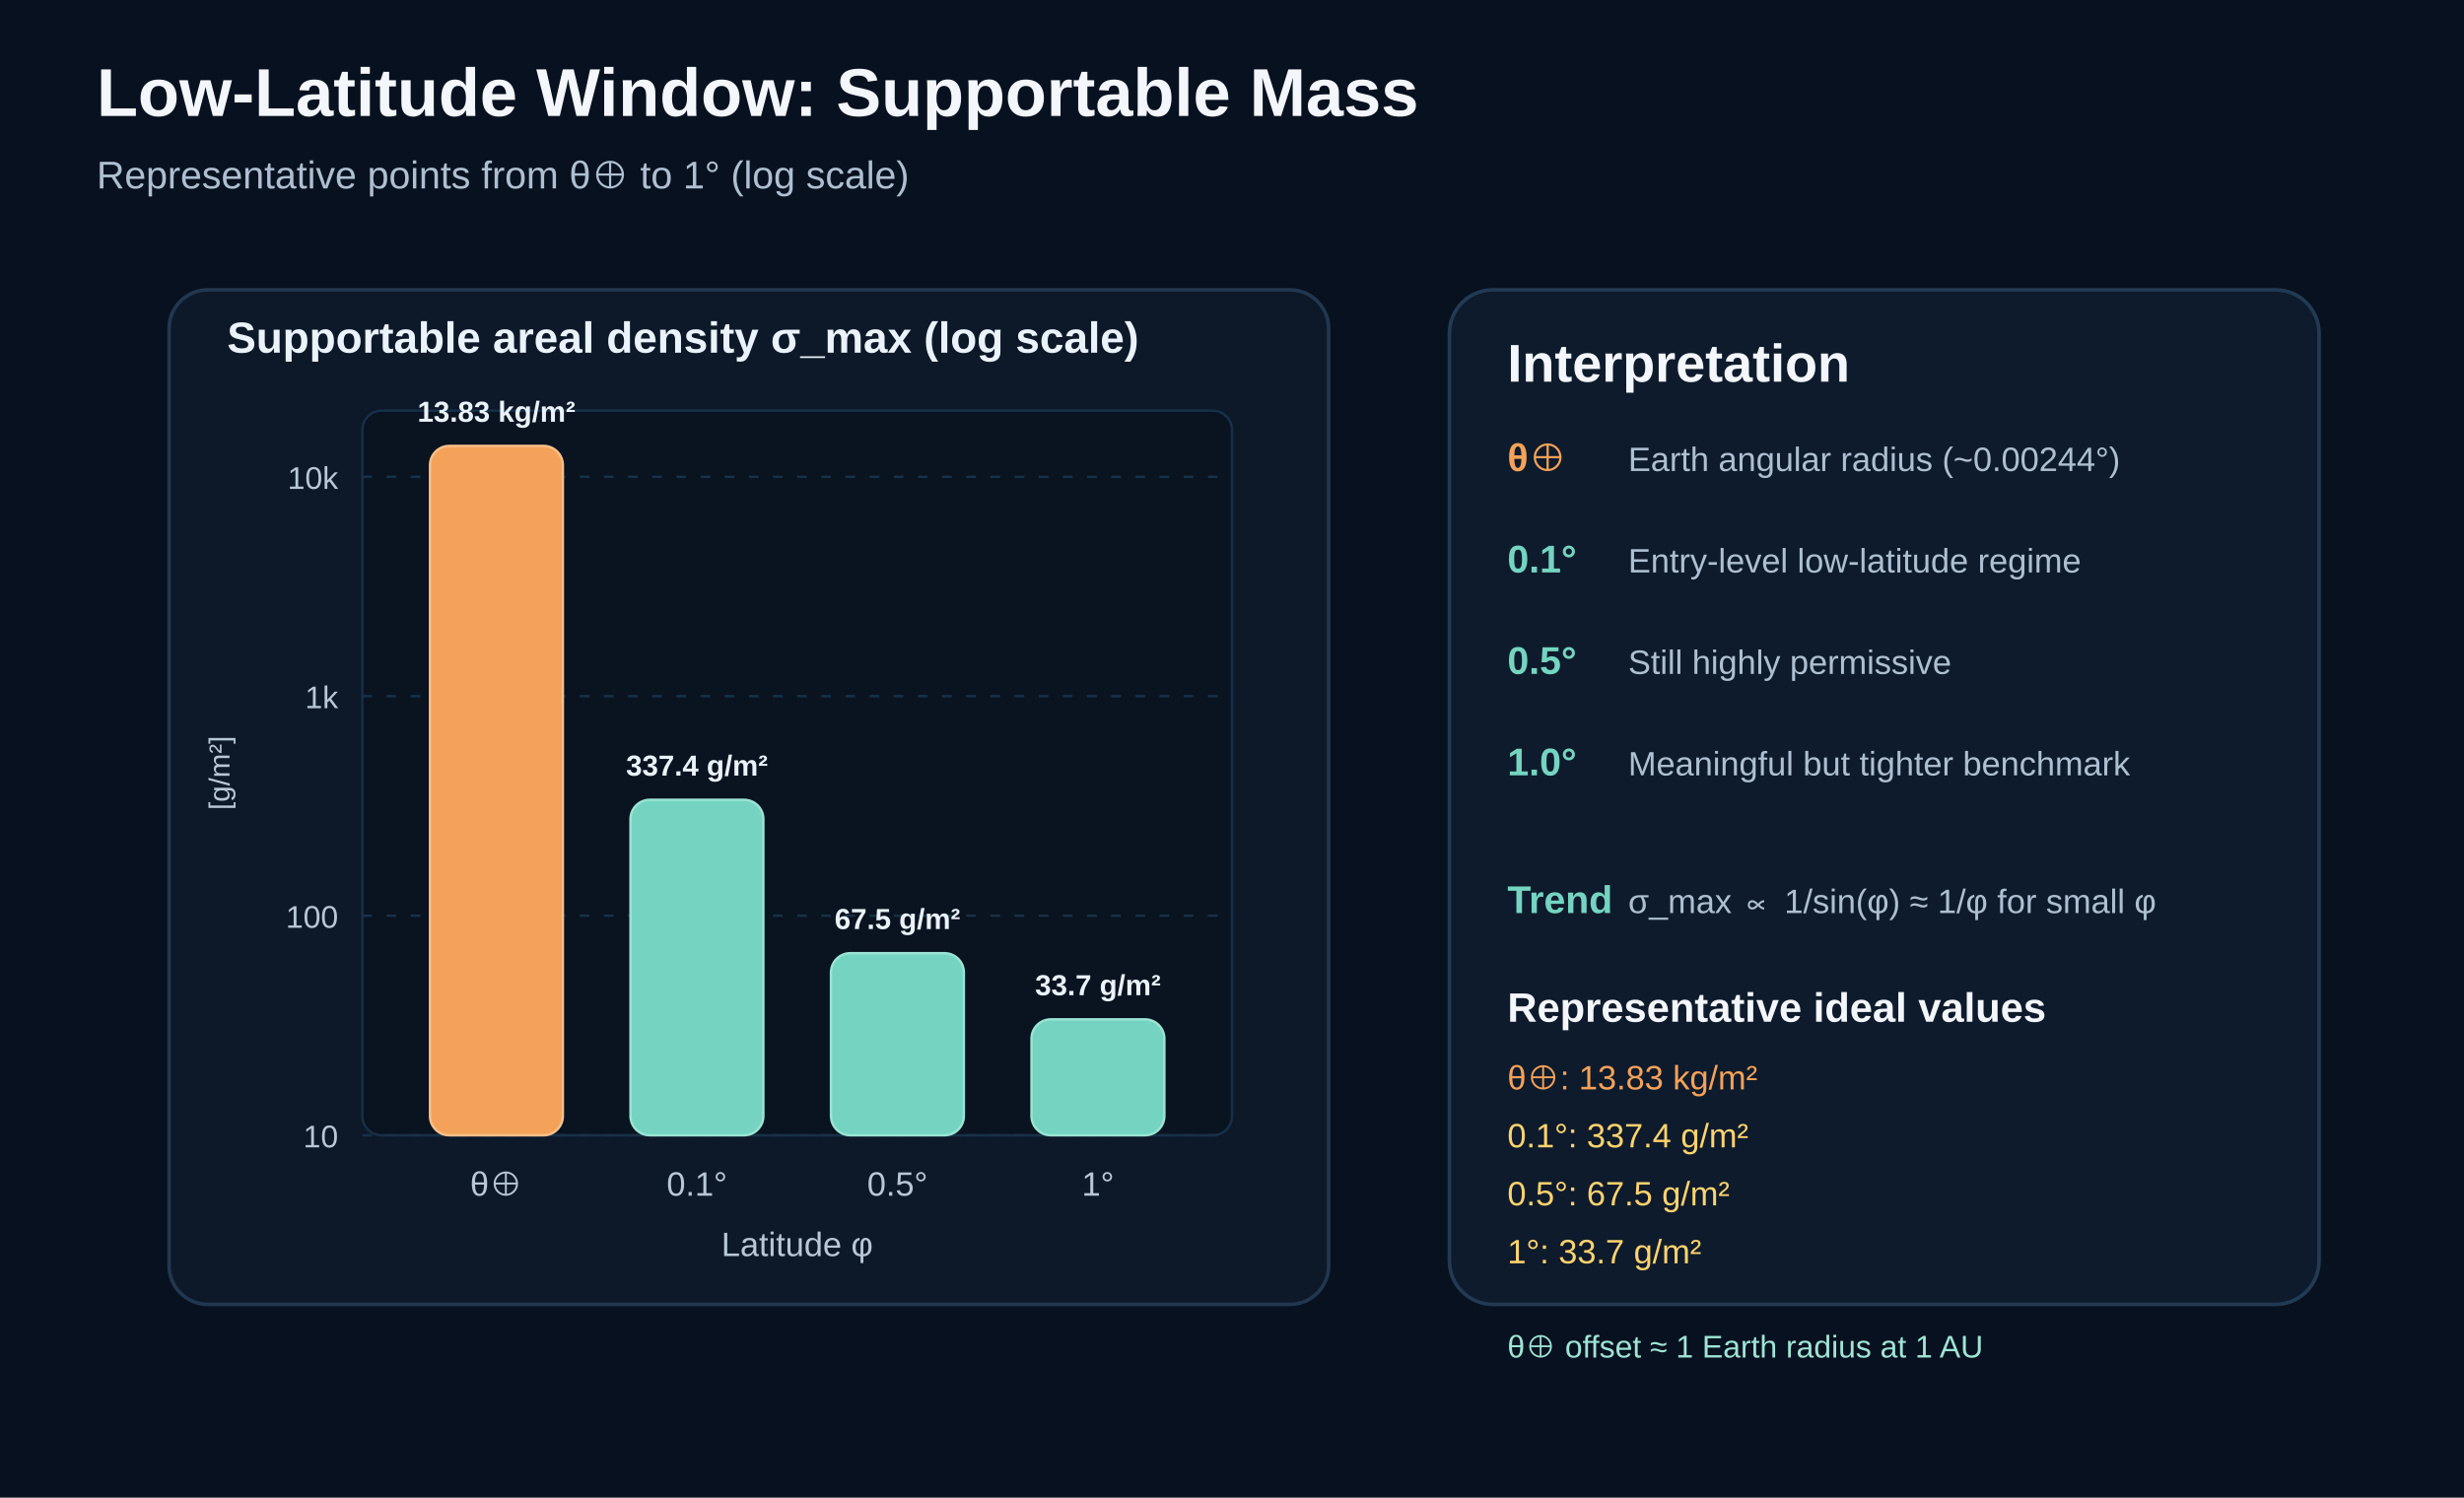
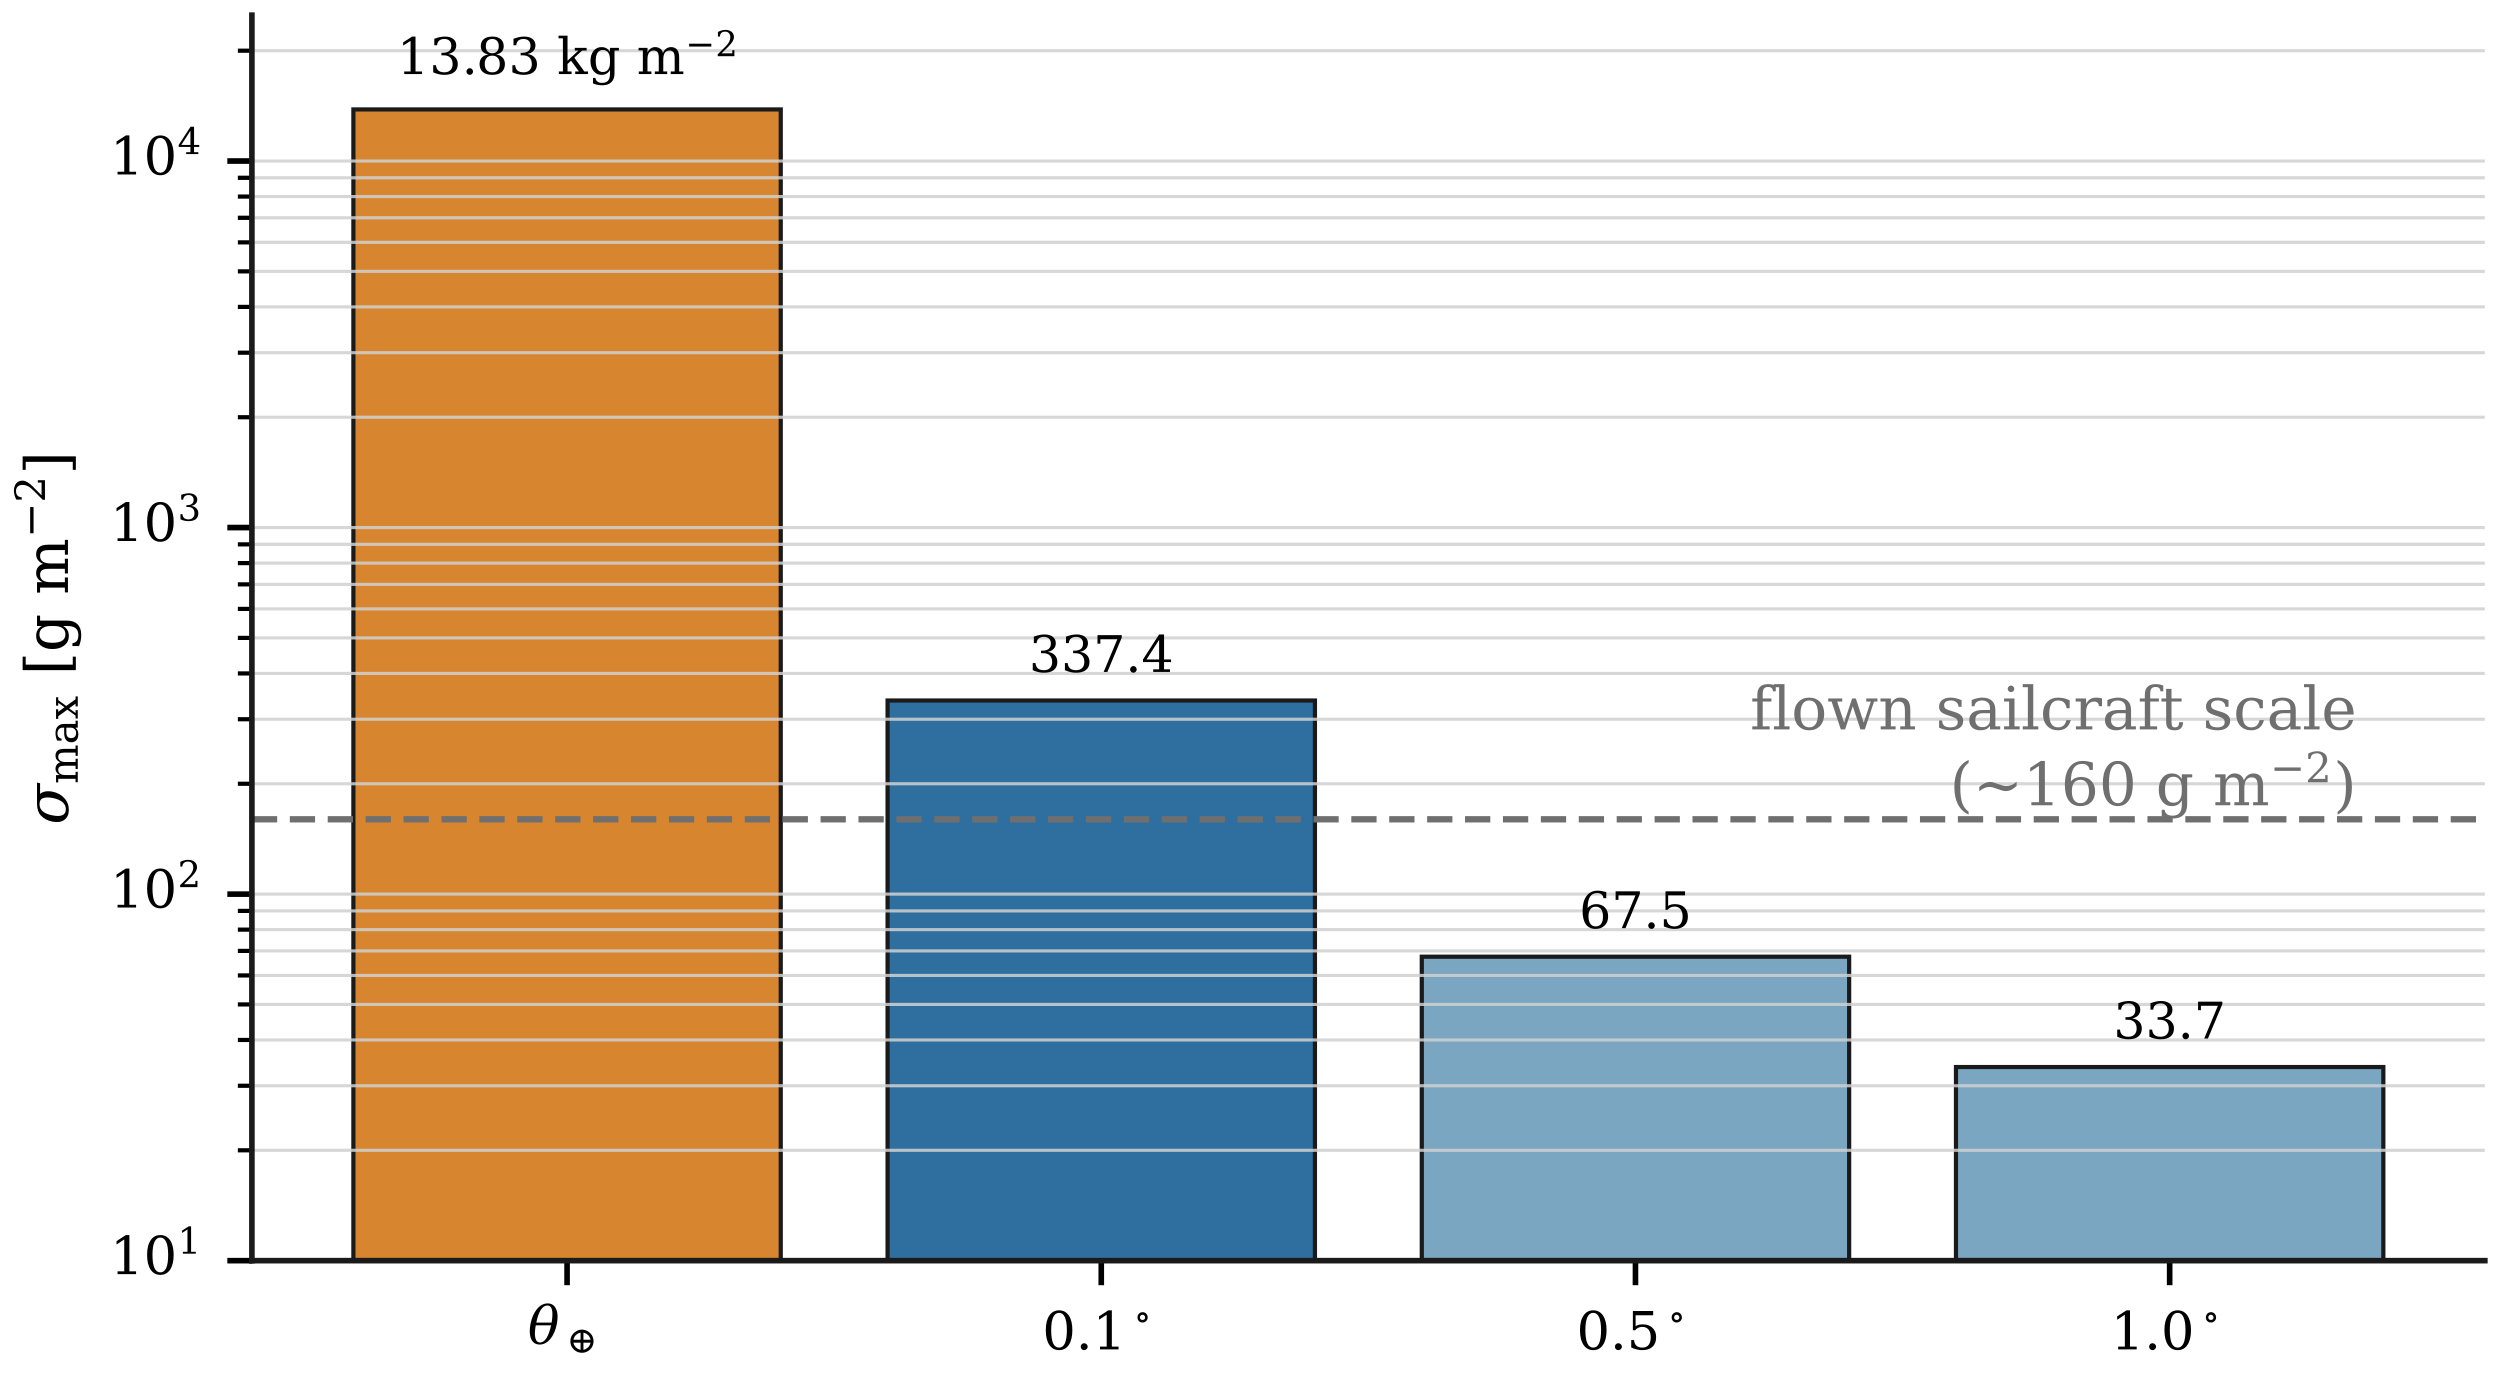
- <svg xmlns="http://www.w3.org/2000/svg" width="1020" height="620" viewBox="0 0 1020 620" fill="none">
-   <rect x="0" y="0" width="1020" height="620" fill="#08111f" />
-   <text x="40" y="48" fill="#f3f6fb" font-size="28" font-family="Arial, Helvetica, sans-serif" font-weight="700">Low-Latitude Window: Supportable Mass</text>
-   <text x="40" y="78" fill="#aebfd1" font-size="16" font-family="Arial, Helvetica, sans-serif">Representative points from θ⊕ to 1° (log scale)</text>
-   <rect x="70" y="120" width="480" height="420" rx="16" fill="#0d1828" stroke="#21374f" stroke-width="1.5" />
-   <text x="94" y="146" fill="#eaf2fb" font-size="18" font-family="Arial, Helvetica, sans-serif" font-weight="700">Supportable areal density σ_max (log scale)</text>
-   <rect x="150" y="170" width="360" height="300" rx="8" fill="#0a1320" stroke="#173049" stroke-width="1" />
-   <line x1="150" y1="470.0" x2="510" y2="470.0" stroke="#183147" stroke-width="1" stroke-dasharray="4 6" />
-   <text x="140" y="475.0" fill="#b8c7d6" font-size="13" font-family="Arial, Helvetica, sans-serif" text-anchor="end">10</text>
-   <line x1="150" y1="379.1" x2="510" y2="379.1" stroke="#183147" stroke-width="1" stroke-dasharray="4 6" />
-   <text x="140" y="384.1" fill="#b8c7d6" font-size="13" font-family="Arial, Helvetica, sans-serif" text-anchor="end">100</text>
-   <line x1="150" y1="288.2" x2="510" y2="288.2" stroke="#183147" stroke-width="1" stroke-dasharray="4 6" />
-   <text x="140" y="293.2" fill="#b8c7d6" font-size="13" font-family="Arial, Helvetica, sans-serif" text-anchor="end">1k</text>
-   <line x1="150" y1="197.4" x2="510" y2="197.4" stroke="#183147" stroke-width="1" stroke-dasharray="4 6" />
-   <text x="140" y="202.4" fill="#b8c7d6" font-size="13" font-family="Arial, Helvetica, sans-serif" text-anchor="end">10k</text>
-   <text x="95" y="320.0" fill="#b8c7d6" font-size="12" font-family="Arial, Helvetica, sans-serif" text-anchor="middle" transform="rotate(-90, 95, 320.0)">[g/m²]</text>
-   <rect x="178.0" y="184.6" width="55" height="285.4" rx="8" fill="#f4a259" stroke="#f7c08a" stroke-width="1" />
-   <text x="205.5" y="174.6" fill="#eaf2fb" font-size="12" font-family="Arial, Helvetica, sans-serif" font-weight="700" text-anchor="middle">13.83 kg/m²</text>
-   <text x="205.5" y="495" fill="#b8c7d6" font-size="14" font-family="Arial, Helvetica, sans-serif" text-anchor="middle">θ⊕</text>
-   <rect x="261.0" y="331.1" width="55" height="138.9" rx="8" fill="#74d4c1" stroke="#9ae3d4" stroke-width="1" />
-   <text x="288.5" y="321.1" fill="#eaf2fb" font-size="12" font-family="Arial, Helvetica, sans-serif" font-weight="700" text-anchor="middle">337.4 g/m²</text>
-   <text x="288.5" y="495" fill="#b8c7d6" font-size="14" font-family="Arial, Helvetica, sans-serif" text-anchor="middle">0.1°</text>
-   <rect x="344.0" y="394.6" width="55" height="75.4" rx="8" fill="#74d4c1" stroke="#9ae3d4" stroke-width="1" />
-   <text x="371.5" y="384.6" fill="#eaf2fb" font-size="12" font-family="Arial, Helvetica, sans-serif" font-weight="700" text-anchor="middle">67.5 g/m²</text>
-   <text x="371.5" y="495" fill="#b8c7d6" font-size="14" font-family="Arial, Helvetica, sans-serif" text-anchor="middle">0.5°</text>
-   <rect x="427.0" y="422.0" width="55" height="48.0" rx="8" fill="#74d4c1" stroke="#9ae3d4" stroke-width="1" />
-   <text x="454.5" y="412.0" fill="#eaf2fb" font-size="12" font-family="Arial, Helvetica, sans-serif" font-weight="700" text-anchor="middle">33.7 g/m²</text>
-   <text x="454.5" y="495" fill="#b8c7d6" font-size="14" font-family="Arial, Helvetica, sans-serif" text-anchor="middle">1°</text>
-   <text x="330.0" y="520" fill="#b8c7d6" font-size="14" font-family="Arial, Helvetica, sans-serif" text-anchor="middle">Latitude φ</text>
-   <rect x="600" y="120" width="360" height="420" rx="18" fill="#0e1b2c" stroke="#223a53" stroke-width="1.5" />
-   <text x="624" y="158" fill="#f3f6fb" font-size="22" font-family="Arial, Helvetica, sans-serif" font-weight="700">Interpretation</text>
-   <text x="624" y="195" fill="#f4a259" font-size="16" font-family="Arial, Helvetica, sans-serif" font-weight="700">θ⊕</text>
-   <text x="674" y="195" fill="#aebfd1" font-size="14" font-family="Arial, Helvetica, sans-serif">Earth angular radius (~0.00244°)</text>
-   <text x="624" y="237" fill="#74d4c1" font-size="16" font-family="Arial, Helvetica, sans-serif" font-weight="700">0.1°</text>
-   <text x="674" y="237" fill="#aebfd1" font-size="14" font-family="Arial, Helvetica, sans-serif">Entry-level low-latitude regime</text>
-   <text x="624" y="279" fill="#74d4c1" font-size="16" font-family="Arial, Helvetica, sans-serif" font-weight="700">0.5°</text>
-   <text x="674" y="279" fill="#aebfd1" font-size="14" font-family="Arial, Helvetica, sans-serif">Still highly permissive</text>
-   <text x="624" y="321" fill="#74d4c1" font-size="16" font-family="Arial, Helvetica, sans-serif" font-weight="700">1.0°</text>
-   <text x="674" y="321" fill="#aebfd1" font-size="14" font-family="Arial, Helvetica, sans-serif">Meaningful but tighter benchmark</text>
-   <text x="624" y="378" fill="#74d4c1" font-size="16" font-family="Arial, Helvetica, sans-serif" font-weight="700">Trend</text>
-   <text x="674" y="378" fill="#aebfd1" font-size="14" font-family="Arial, Helvetica, sans-serif">σ_max ∝ 1/sin(φ) ≈ 1/φ for small φ</text>
-   <text x="624" y="423" fill="#f3f6fb" font-size="17" font-family="Arial, Helvetica, sans-serif" font-weight="700">Representative ideal values</text>
-   <text x="624" y="451" fill="#f4a259" font-size="14" font-family="Arial, Helvetica, sans-serif">θ⊕: 13.83 kg/m²</text>
-   <text x="624" y="475" fill="#ffd36f" font-size="14" font-family="Arial, Helvetica, sans-serif">0.1°: 337.4 g/m²</text>
-   <text x="624" y="499" fill="#ffd36f" font-size="14" font-family="Arial, Helvetica, sans-serif">0.5°: 67.5 g/m²</text>
-   <text x="624" y="523" fill="#ffd36f" font-size="14" font-family="Arial, Helvetica, sans-serif">1°: 33.7 g/m²</text>
-   <text x="624" y="562" fill="#9fe4d6" font-size="13" font-family="Arial, Helvetica, sans-serif">θ⊕ offset ≈ 1 Earth radius at 1 AU</text>
+ <svg xmlns="http://www.w3.org/2000/svg" xmlns:xlink="http://www.w3.org/1999/xlink" width="356.1pt" height="195.987pt" viewBox="0 0 356.1 195.987" version="1.1">
+   <defs>
+     <style type="text/css">*{stroke-linejoin: round; stroke-linecap: butt}</style>
+   </defs>
+   <g id="figure_1">
+     <g id="patch_1">
+       <path d="M 0 195.987 L 356.1 195.987 L 356.1 0 L 0 0 z " style="fill: #ffffff" />
+     </g>
+     <g id="axes_1">
+       <g id="patch_2">
+         <path d="M 35.88 179.568 L 353.94 179.568 L 353.94 2.16 L 35.88 2.16 z " style="fill: #ffffff" />
+       </g>
+       <g id="patch_3">
+         <path d="M 50.337 52442.235 L 111.21 52442.235 L 111.21 15.587 L 50.337 15.587 z " clip-path="url(#p59d1c951d1)" style="fill: #d7852f; stroke: #1a1a1a; stroke-width: 0.6; stroke-linejoin: miter" />
+       </g>
+       <g id="patch_4">
+         <path d="M 126.428 52442.235 L 187.301 52442.235 L 187.301 99.782 L 126.428 99.782 z " clip-path="url(#p59d1c951d1)" style="fill: #2f6f9f; stroke: #1a1a1a; stroke-width: 0.6; stroke-linejoin: miter" />
+       </g>
+       <g id="patch_5">
+         <path d="M 202.519 52442.235 L 263.392 52442.235 L 263.392 136.275 L 202.519 136.275 z " clip-path="url(#p59d1c951d1)" style="fill: #7aa6c2; stroke: #1a1a1a; stroke-width: 0.6; stroke-linejoin: miter" />
+       </g>
+       <g id="patch_6">
+         <path d="M 278.61 52442.235 L 339.483 52442.235 L 339.483 151.991 L 278.61 151.991 z " clip-path="url(#p59d1c951d1)" style="fill: #7aa6c2; stroke: #1a1a1a; stroke-width: 0.6; stroke-linejoin: miter" />
+       </g>
+       <g id="matplotlib.axis_1">
+         <g id="xtick_1">
+           <g id="line2d_1">
+             <defs>
+               <path id="m6df2b934c8" d="M 0 0 L 0 3.5 " style="stroke: #000000; stroke-width: 0.8" />
+             </defs>
+             <g>
+               <use xlink:href="#m6df2b934c8" x="80.774" y="179.568" style="stroke: #000000; stroke-width: 0.8" />
+             </g>
+           </g>
+           <g id="text_1">
+             <g transform="translate(75.18614 192.2668)">
+               <text>
+                 <tspan x="0" y="-0.828" style="font-style: italic; font-size: 7.5px; font-family: 'DejaVu Serif'">θ</tspan>
+                 <tspan x="5.511" y="0.419" style="font-size: 5.25px; font-family: 'DejaVu Serif'">⊕</tspan>
+               </text>
+             </g>
+           </g>
+         </g>
+         <g id="xtick_2">
+           <g id="line2d_2">
+             <g>
+               <use xlink:href="#m6df2b934c8" x="156.865" y="179.568" style="stroke: #000000; stroke-width: 0.8" />
+             </g>
+           </g>
+           <g id="text_2">
+             <g transform="translate(148.4645 192.2668)">
+               <text>
+                 <tspan x="0" y="-0.062" style="font-size: 7.5px; font-family: 'DejaVu Serif'">0</tspan>
+                 <tspan x="4.772" y="-0.062" style="font-size: 7.5px; font-family: 'DejaVu Serif'">.</tspan>
+                 <tspan x="7.156" y="-0.062" style="font-size: 7.5px; font-family: 'DejaVu Serif'">1</tspan>
+                 <tspan x="12.996" y="-2.972" style="font-size: 5.25px; font-family: 'DejaVu Serif'">∘</tspan>
+               </text>
+             </g>
+           </g>
+         </g>
+         <g id="xtick_3">
+           <g id="line2d_3">
+             <g>
+               <use xlink:href="#m6df2b934c8" x="232.955" y="179.568" style="stroke: #000000; stroke-width: 0.8" />
+             </g>
+           </g>
+           <g id="text_3">
+             <g transform="translate(224.5555 192.2668)">
+               <text>
+                 <tspan x="0" y="-0.062" style="font-size: 7.5px; font-family: 'DejaVu Serif'">0</tspan>
+                 <tspan x="4.772" y="-0.062" style="font-size: 7.5px; font-family: 'DejaVu Serif'">.</tspan>
+                 <tspan x="7.156" y="-0.062" style="font-size: 7.5px; font-family: 'DejaVu Serif'">5</tspan>
+                 <tspan x="12.996" y="-2.972" style="font-size: 5.25px; font-family: 'DejaVu Serif'">∘</tspan>
+               </text>
+             </g>
+           </g>
+         </g>
+         <g id="xtick_4">
+           <g id="line2d_4">
+             <g>
+               <use xlink:href="#m6df2b934c8" x="309.046" y="179.568" style="stroke: #000000; stroke-width: 0.8" />
+             </g>
+           </g>
+           <g id="text_4">
+             <g transform="translate(300.6464 192.2668)">
+               <text>
+                 <tspan x="0" y="-0.062" style="font-size: 7.5px; font-family: 'DejaVu Serif'">1</tspan>
+                 <tspan x="4.772" y="-0.062" style="font-size: 7.5px; font-family: 'DejaVu Serif'">.</tspan>
+                 <tspan x="7.156" y="-0.062" style="font-size: 7.5px; font-family: 'DejaVu Serif'">0</tspan>
+                 <tspan x="12.996" y="-2.972" style="font-size: 5.25px; font-family: 'DejaVu Serif'">∘</tspan>
+               </text>
+             </g>
+           </g>
+         </g>
+       </g>
+       <g id="matplotlib.axis_2">
+         <g id="ytick_1">
+           <g id="line2d_5">
+             <path d="M 35.88 179.568 L 353.94 179.568 " clip-path="url(#p59d1c951d1)" style="fill: none; stroke: #d0d0d0; stroke-opacity: 0.85; stroke-width: 0.45; stroke-linecap: square" />
+           </g>
+           <g id="line2d_6">
+             <defs>
+               <path id="m6c71fd00c4" d="M 0 0 L -3.5 0 " style="stroke: #000000; stroke-width: 0.8" />
+             </defs>
+             <g>
+               <use xlink:href="#m6c71fd00c4" x="35.88" y="179.568" style="stroke: #000000; stroke-width: 0.8" />
+             </g>
+           </g>
+           <g id="text_5">
+             <g transform="translate(15.68 182.4174)">
+               <text>
+                 <tspan x="0" y="-0.934" style="font-size: 7.5px; font-family: 'DejaVu Serif'">1</tspan>
+                 <tspan x="4.772" y="-0.934" style="font-size: 7.5px; font-family: 'DejaVu Serif'">0</tspan>
+                 <tspan x="9.616" y="-3.844" style="font-size: 5.25px; font-family: 'DejaVu Serif'">1</tspan>
+               </text>
+             </g>
+           </g>
+         </g>
+         <g id="ytick_2">
+           <g id="line2d_7">
+             <path d="M 35.88 127.358 L 353.94 127.358 " clip-path="url(#p59d1c951d1)" style="fill: none; stroke: #d0d0d0; stroke-opacity: 0.85; stroke-width: 0.45; stroke-linecap: square" />
+           </g>
+           <g id="line2d_8">
+             <g>
+               <use xlink:href="#m6c71fd00c4" x="35.88" y="127.358" style="stroke: #000000; stroke-width: 0.8" />
+             </g>
+           </g>
+           <g id="text_6">
+             <g transform="translate(15.68 130.207)">
+               <text>
+                 <tspan x="0" y="-0.934" style="font-size: 7.5px; font-family: 'DejaVu Serif'">1</tspan>
+                 <tspan x="4.772" y="-0.934" style="font-size: 7.5px; font-family: 'DejaVu Serif'">0</tspan>
+                 <tspan x="9.616" y="-3.844" style="font-size: 5.25px; font-family: 'DejaVu Serif'">2</tspan>
+               </text>
+             </g>
+           </g>
+         </g>
+         <g id="ytick_3">
+           <g id="line2d_9">
+             <path d="M 35.88 75.147 L 353.94 75.147 " clip-path="url(#p59d1c951d1)" style="fill: none; stroke: #d0d0d0; stroke-opacity: 0.85; stroke-width: 0.45; stroke-linecap: square" />
+           </g>
+           <g id="line2d_10">
+             <g>
+               <use xlink:href="#m6c71fd00c4" x="35.88" y="75.147" style="stroke: #000000; stroke-width: 0.8" />
+             </g>
+           </g>
+           <g id="text_7">
+             <g transform="translate(15.68 77.9965)">
+               <text>
+                 <tspan x="0" y="-0.934" style="font-size: 7.5px; font-family: 'DejaVu Serif'">1</tspan>
+                 <tspan x="4.772" y="-0.934" style="font-size: 7.5px; font-family: 'DejaVu Serif'">0</tspan>
+                 <tspan x="9.616" y="-3.844" style="font-size: 5.25px; font-family: 'DejaVu Serif'">3</tspan>
+               </text>
+             </g>
+           </g>
+         </g>
+         <g id="ytick_4">
+           <g id="line2d_11">
+             <path d="M 35.88 22.937 L 353.94 22.937 " clip-path="url(#p59d1c951d1)" style="fill: none; stroke: #d0d0d0; stroke-opacity: 0.85; stroke-width: 0.45; stroke-linecap: square" />
+           </g>
+           <g id="line2d_12">
+             <g>
+               <use xlink:href="#m6c71fd00c4" x="35.88" y="22.937" style="stroke: #000000; stroke-width: 0.8" />
+             </g>
+           </g>
+           <g id="text_8">
+             <g transform="translate(15.68 25.78604)">
+               <text>
+                 <tspan x="0" y="-0.934" style="font-size: 7.5px; font-family: 'DejaVu Serif'">1</tspan>
+                 <tspan x="4.772" y="-0.934" style="font-size: 7.5px; font-family: 'DejaVu Serif'">0</tspan>
+                 <tspan x="9.616" y="-3.844" style="font-size: 5.25px; font-family: 'DejaVu Serif'">4</tspan>
+               </text>
+             </g>
+           </g>
+         </g>
+         <g id="ytick_5">
+           <g id="line2d_13">
+             <path d="M 35.88 163.851 L 353.94 163.851 " clip-path="url(#p59d1c951d1)" style="fill: none; stroke: #d0d0d0; stroke-opacity: 0.85; stroke-width: 0.45; stroke-linecap: square" />
+           </g>
+           <g id="line2d_14">
+             <defs>
+               <path id="mfd79ee3d66" d="M 0 0 L -2 0 " style="stroke: #000000; stroke-width: 0.6" />
+             </defs>
+             <g>
+               <use xlink:href="#mfd79ee3d66" x="35.88" y="163.851" style="stroke: #000000; stroke-width: 0.6" />
+             </g>
+           </g>
+         </g>
+         <g id="ytick_6">
+           <g id="line2d_15">
+             <path d="M 35.88 154.657 L 353.94 154.657 " clip-path="url(#p59d1c951d1)" style="fill: none; stroke: #d0d0d0; stroke-opacity: 0.85; stroke-width: 0.45; stroke-linecap: square" />
+           </g>
+           <g id="line2d_16">
+             <g>
+               <use xlink:href="#mfd79ee3d66" x="35.88" y="154.657" style="stroke: #000000; stroke-width: 0.6" />
+             </g>
+           </g>
+         </g>
+         <g id="ytick_7">
+           <g id="line2d_17">
+             <path d="M 35.88 148.134 L 353.94 148.134 " clip-path="url(#p59d1c951d1)" style="fill: none; stroke: #d0d0d0; stroke-opacity: 0.85; stroke-width: 0.45; stroke-linecap: square" />
+           </g>
+           <g id="line2d_18">
+             <g>
+               <use xlink:href="#mfd79ee3d66" x="35.88" y="148.134" style="stroke: #000000; stroke-width: 0.6" />
+             </g>
+           </g>
+         </g>
+         <g id="ytick_8">
+           <g id="line2d_19">
+             <path d="M 35.88 143.074 L 353.94 143.074 " clip-path="url(#p59d1c951d1)" style="fill: none; stroke: #d0d0d0; stroke-opacity: 0.85; stroke-width: 0.45; stroke-linecap: square" />
+           </g>
+           <g id="line2d_20">
+             <g>
+               <use xlink:href="#mfd79ee3d66" x="35.88" y="143.074" style="stroke: #000000; stroke-width: 0.6" />
+             </g>
+           </g>
+         </g>
+         <g id="ytick_9">
+           <g id="line2d_21">
+             <path d="M 35.88 138.94 L 353.94 138.94 " clip-path="url(#p59d1c951d1)" style="fill: none; stroke: #d0d0d0; stroke-opacity: 0.85; stroke-width: 0.45; stroke-linecap: square" />
+           </g>
+           <g id="line2d_22">
+             <g>
+               <use xlink:href="#mfd79ee3d66" x="35.88" y="138.94" style="stroke: #000000; stroke-width: 0.6" />
+             </g>
+           </g>
+         </g>
+         <g id="ytick_10">
+           <g id="line2d_23">
+             <path d="M 35.88 135.445 L 353.94 135.445 " clip-path="url(#p59d1c951d1)" style="fill: none; stroke: #d0d0d0; stroke-opacity: 0.85; stroke-width: 0.45; stroke-linecap: square" />
+           </g>
+           <g id="line2d_24">
+             <g>
+               <use xlink:href="#mfd79ee3d66" x="35.88" y="135.445" style="stroke: #000000; stroke-width: 0.6" />
+             </g>
+           </g>
+         </g>
+         <g id="ytick_11">
+           <g id="line2d_25">
+             <path d="M 35.88 132.417 L 353.94 132.417 " clip-path="url(#p59d1c951d1)" style="fill: none; stroke: #d0d0d0; stroke-opacity: 0.85; stroke-width: 0.45; stroke-linecap: square" />
+           </g>
+           <g id="line2d_26">
+             <g>
+               <use xlink:href="#mfd79ee3d66" x="35.88" y="132.417" style="stroke: #000000; stroke-width: 0.6" />
+             </g>
+           </g>
+         </g>
+         <g id="ytick_12">
+           <g id="line2d_27">
+             <path d="M 35.88 129.747 L 353.94 129.747 " clip-path="url(#p59d1c951d1)" style="fill: none; stroke: #d0d0d0; stroke-opacity: 0.85; stroke-width: 0.45; stroke-linecap: square" />
+           </g>
+           <g id="line2d_28">
+             <g>
+               <use xlink:href="#mfd79ee3d66" x="35.88" y="129.747" style="stroke: #000000; stroke-width: 0.6" />
+             </g>
+           </g>
+         </g>
+         <g id="ytick_13">
+           <g id="line2d_29">
+             <path d="M 35.88 111.641 L 353.94 111.641 " clip-path="url(#p59d1c951d1)" style="fill: none; stroke: #d0d0d0; stroke-opacity: 0.85; stroke-width: 0.45; stroke-linecap: square" />
+           </g>
+           <g id="line2d_30">
+             <g>
+               <use xlink:href="#mfd79ee3d66" x="35.88" y="111.641" style="stroke: #000000; stroke-width: 0.6" />
+             </g>
+           </g>
+         </g>
+         <g id="ytick_14">
+           <g id="line2d_31">
+             <path d="M 35.88 102.447 L 353.94 102.447 " clip-path="url(#p59d1c951d1)" style="fill: none; stroke: #d0d0d0; stroke-opacity: 0.85; stroke-width: 0.45; stroke-linecap: square" />
+           </g>
+           <g id="line2d_32">
+             <g>
+               <use xlink:href="#mfd79ee3d66" x="35.88" y="102.447" style="stroke: #000000; stroke-width: 0.6" />
+             </g>
+           </g>
+         </g>
+         <g id="ytick_15">
+           <g id="line2d_33">
+             <path d="M 35.88 95.924 L 353.94 95.924 " clip-path="url(#p59d1c951d1)" style="fill: none; stroke: #d0d0d0; stroke-opacity: 0.85; stroke-width: 0.45; stroke-linecap: square" />
+           </g>
+           <g id="line2d_34">
+             <g>
+               <use xlink:href="#mfd79ee3d66" x="35.88" y="95.924" style="stroke: #000000; stroke-width: 0.6" />
+             </g>
+           </g>
+         </g>
+         <g id="ytick_16">
+           <g id="line2d_35">
+             <path d="M 35.88 90.864 L 353.94 90.864 " clip-path="url(#p59d1c951d1)" style="fill: none; stroke: #d0d0d0; stroke-opacity: 0.85; stroke-width: 0.45; stroke-linecap: square" />
+           </g>
+           <g id="line2d_36">
+             <g>
+               <use xlink:href="#mfd79ee3d66" x="35.88" y="90.864" style="stroke: #000000; stroke-width: 0.6" />
+             </g>
+           </g>
+         </g>
+         <g id="ytick_17">
+           <g id="line2d_37">
+             <path d="M 35.88 86.73 L 353.94 86.73 " clip-path="url(#p59d1c951d1)" style="fill: none; stroke: #d0d0d0; stroke-opacity: 0.85; stroke-width: 0.45; stroke-linecap: square" />
+           </g>
+           <g id="line2d_38">
+             <g>
+               <use xlink:href="#mfd79ee3d66" x="35.88" y="86.73" style="stroke: #000000; stroke-width: 0.6" />
+             </g>
+           </g>
+         </g>
+         <g id="ytick_18">
+           <g id="line2d_39">
+             <path d="M 35.88 83.235 L 353.94 83.235 " clip-path="url(#p59d1c951d1)" style="fill: none; stroke: #d0d0d0; stroke-opacity: 0.85; stroke-width: 0.45; stroke-linecap: square" />
+           </g>
+           <g id="line2d_40">
+             <g>
+               <use xlink:href="#mfd79ee3d66" x="35.88" y="83.235" style="stroke: #000000; stroke-width: 0.6" />
+             </g>
+           </g>
+         </g>
+         <g id="ytick_19">
+           <g id="line2d_41">
+             <path d="M 35.88 80.207 L 353.94 80.207 " clip-path="url(#p59d1c951d1)" style="fill: none; stroke: #d0d0d0; stroke-opacity: 0.85; stroke-width: 0.45; stroke-linecap: square" />
+           </g>
+           <g id="line2d_42">
+             <g>
+               <use xlink:href="#mfd79ee3d66" x="35.88" y="80.207" style="stroke: #000000; stroke-width: 0.6" />
+             </g>
+           </g>
+         </g>
+         <g id="ytick_20">
+           <g id="line2d_43">
+             <path d="M 35.88 77.536 L 353.94 77.536 " clip-path="url(#p59d1c951d1)" style="fill: none; stroke: #d0d0d0; stroke-opacity: 0.85; stroke-width: 0.45; stroke-linecap: square" />
+           </g>
+           <g id="line2d_44">
+             <g>
+               <use xlink:href="#mfd79ee3d66" x="35.88" y="77.536" style="stroke: #000000; stroke-width: 0.6" />
+             </g>
+           </g>
+         </g>
+         <g id="ytick_21">
+           <g id="line2d_45">
+             <path d="M 35.88 59.43 L 353.94 59.43 " clip-path="url(#p59d1c951d1)" style="fill: none; stroke: #d0d0d0; stroke-opacity: 0.85; stroke-width: 0.45; stroke-linecap: square" />
+           </g>
+           <g id="line2d_46">
+             <g>
+               <use xlink:href="#mfd79ee3d66" x="35.88" y="59.43" style="stroke: #000000; stroke-width: 0.6" />
+             </g>
+           </g>
+         </g>
+         <g id="ytick_22">
+           <g id="line2d_47">
+             <path d="M 35.88 50.236 L 353.94 50.236 " clip-path="url(#p59d1c951d1)" style="fill: none; stroke: #d0d0d0; stroke-opacity: 0.85; stroke-width: 0.45; stroke-linecap: square" />
+           </g>
+           <g id="line2d_48">
+             <g>
+               <use xlink:href="#mfd79ee3d66" x="35.88" y="50.236" style="stroke: #000000; stroke-width: 0.6" />
+             </g>
+           </g>
+         </g>
+         <g id="ytick_23">
+           <g id="line2d_49">
+             <path d="M 35.88 43.713 L 353.94 43.713 " clip-path="url(#p59d1c951d1)" style="fill: none; stroke: #d0d0d0; stroke-opacity: 0.85; stroke-width: 0.45; stroke-linecap: square" />
+           </g>
+           <g id="line2d_50">
+             <g>
+               <use xlink:href="#mfd79ee3d66" x="35.88" y="43.713" style="stroke: #000000; stroke-width: 0.6" />
+             </g>
+           </g>
+         </g>
+         <g id="ytick_24">
+           <g id="line2d_51">
+             <path d="M 35.88 38.654 L 353.94 38.654 " clip-path="url(#p59d1c951d1)" style="fill: none; stroke: #d0d0d0; stroke-opacity: 0.85; stroke-width: 0.45; stroke-linecap: square" />
+           </g>
+           <g id="line2d_52">
+             <g>
+               <use xlink:href="#mfd79ee3d66" x="35.88" y="38.654" style="stroke: #000000; stroke-width: 0.6" />
+             </g>
+           </g>
+         </g>
+         <g id="ytick_25">
+           <g id="line2d_53">
+             <path d="M 35.88 34.519 L 353.94 34.519 " clip-path="url(#p59d1c951d1)" style="fill: none; stroke: #d0d0d0; stroke-opacity: 0.85; stroke-width: 0.45; stroke-linecap: square" />
+           </g>
+           <g id="line2d_54">
+             <g>
+               <use xlink:href="#mfd79ee3d66" x="35.88" y="34.519" style="stroke: #000000; stroke-width: 0.6" />
+             </g>
+           </g>
+         </g>
+         <g id="ytick_26">
+           <g id="line2d_55">
+             <path d="M 35.88 31.024 L 353.94 31.024 " clip-path="url(#p59d1c951d1)" style="fill: none; stroke: #d0d0d0; stroke-opacity: 0.85; stroke-width: 0.45; stroke-linecap: square" />
+           </g>
+           <g id="line2d_56">
+             <g>
+               <use xlink:href="#mfd79ee3d66" x="35.88" y="31.024" style="stroke: #000000; stroke-width: 0.6" />
+             </g>
+           </g>
+         </g>
+         <g id="ytick_27">
+           <g id="line2d_57">
+             <path d="M 35.88 27.996 L 353.94 27.996 " clip-path="url(#p59d1c951d1)" style="fill: none; stroke: #d0d0d0; stroke-opacity: 0.85; stroke-width: 0.45; stroke-linecap: square" />
+           </g>
+           <g id="line2d_58">
+             <g>
+               <use xlink:href="#mfd79ee3d66" x="35.88" y="27.996" style="stroke: #000000; stroke-width: 0.6" />
+             </g>
+           </g>
+         </g>
+         <g id="ytick_28">
+           <g id="line2d_59">
+             <path d="M 35.88 25.326 L 353.94 25.326 " clip-path="url(#p59d1c951d1)" style="fill: none; stroke: #d0d0d0; stroke-opacity: 0.85; stroke-width: 0.45; stroke-linecap: square" />
+           </g>
+           <g id="line2d_60">
+             <g>
+               <use xlink:href="#mfd79ee3d66" x="35.88" y="25.326" style="stroke: #000000; stroke-width: 0.6" />
+             </g>
+           </g>
+         </g>
+         <g id="ytick_29">
+           <g id="line2d_61">
+             <path d="M 35.88 7.22 L 353.94 7.22 " clip-path="url(#p59d1c951d1)" style="fill: none; stroke: #d0d0d0; stroke-opacity: 0.85; stroke-width: 0.45; stroke-linecap: square" />
+           </g>
+           <g id="line2d_62">
+             <g>
+               <use xlink:href="#mfd79ee3d66" x="35.88" y="7.22" style="stroke: #000000; stroke-width: 0.6" />
+             </g>
+           </g>
+         </g>
+         <g id="text_9">
+           <g transform="translate(9.725 117.469) rotate(-90)">
+             <text>
+               <tspan x="0" y="-0.048" style="font-style: italic; font-size: 8.5px; font-family: 'DejaVu Serif'">σ</tspan>
+               <tspan x="5.802" y="1.353" style="font-size: 5.95px; font-family: 'DejaVu Serif'">m</tspan>
+               <tspan x="11.444" y="1.353" style="font-size: 5.95px; font-family: 'DejaVu Serif'">a</tspan>
+               <tspan x="14.992" y="1.353" style="font-size: 5.95px; font-family: 'DejaVu Serif'">x</tspan>
+               <tspan x="40.884" y="-3.319" style="font-size: 5.95px; font-family: 'DejaVu Serif'">−</tspan>
+               <tspan x="45.869" y="-3.319" style="font-size: 5.95px; font-family: 'DejaVu Serif'">2</tspan>
+               <tspan x="18.581" y="-0.048" style="font-size: 8.5px; font-family: 'DejaVu Serif'"> </tspan>
+               <tspan x="21.283" y="-0.048" style="font-size: 8.5px; font-family: 'DejaVu Serif'">[</tspan>
+               <tspan x="24.599" y="-0.048" style="font-size: 8.5px; font-family: 'DejaVu Serif'">g</tspan>
+               <tspan x="30.04" y="-0.048" style="font-size: 8.5px; font-family: 'DejaVu Serif'"> </tspan>
+               <tspan x="32.742" y="-0.048" style="font-size: 8.5px; font-family: 'DejaVu Serif'">m</tspan>
+               <tspan x="49.888" y="-0.048" style="font-size: 8.5px; font-family: 'DejaVu Serif'">]</tspan>
+             </text>
+           </g>
+         </g>
+       </g>
+       <g id="line2d_63">
+         <path d="M 35.88 116.7 L 353.94 116.7 " clip-path="url(#p59d1c951d1)" style="fill: none; stroke-dasharray: 3.6,1.8; stroke-dashoffset: 0; stroke: #6f6f6f; stroke-width: 0.9" />
+       </g>
+       <g id="patch_7">
+         <path d="M 35.88 179.568 L 35.88 2.16 " style="fill: none; stroke: #1a1a1a; stroke-width: 0.8; stroke-linejoin: miter; stroke-linecap: square" />
+       </g>
+       <g id="patch_8">
+         <path d="M 35.88 179.568 L 353.94 179.568 " style="fill: none; stroke: #1a1a1a; stroke-width: 0.8; stroke-linejoin: miter; stroke-linecap: square" />
+       </g>
+       <g id="text_10">
+         <text style="font-size: 8.5px; font-family: 'DejaVu Serif'; fill: #6f6f6f" transform="translate(249.2837 103.8996)">flown sailcraft scale</text>
+         <g style="fill: #6f6f6f" transform="translate(277.7082 114.7453)">
+           <text>
+             <tspan x="0" y="-0.048" style="font-size: 8.5px; font-family: 'DejaVu Serif'; fill: #6f6f6f">(</tspan>
+             <tspan x="3.316" y="-0.048" style="font-size: 8.5px; font-family: 'DejaVu Serif'; fill: #6f6f6f">~</tspan>
+             <tspan x="10.438" y="-0.048" style="font-size: 8.5px; font-family: 'DejaVu Serif'; fill: #6f6f6f">1</tspan>
+             <tspan x="15.846" y="-0.048" style="font-size: 8.5px; font-family: 'DejaVu Serif'; fill: #6f6f6f">6</tspan>
+             <tspan x="21.254" y="-0.048" style="font-size: 8.5px; font-family: 'DejaVu Serif'; fill: #6f6f6f">0</tspan>
+             <tspan x="26.662" y="-0.048" style="font-size: 8.5px; font-family: 'DejaVu Serif'; fill: #6f6f6f"> </tspan>
+             <tspan x="29.364" y="-0.048" style="font-size: 8.5px; font-family: 'DejaVu Serif'; fill: #6f6f6f">g</tspan>
+             <tspan x="34.805" y="-0.048" style="font-size: 8.5px; font-family: 'DejaVu Serif'; fill: #6f6f6f"> </tspan>
+             <tspan x="37.507" y="-0.048" style="font-size: 8.5px; font-family: 'DejaVu Serif'; fill: #6f6f6f">m</tspan>
+             <tspan x="54.654" y="-0.048" style="font-size: 8.5px; font-family: 'DejaVu Serif'; fill: #6f6f6f">)</tspan>
+             <tspan x="45.649" y="-3.319" style="font-size: 5.95px; font-family: 'DejaVu Serif'; fill: #6f6f6f">−</tspan>
+             <tspan x="50.634" y="-3.319" style="font-size: 5.95px; font-family: 'DejaVu Serif'; fill: #6f6f6f">2</tspan>
+           </text>
+         </g>
+       </g>
+       <g id="text_11">
+         <g transform="translate(56.54564 11.36161)">
+           <text>
+             <tspan x="0" y="-0.809" style="font-size: 7.2px; font-family: 'DejaVu Serif'">1</tspan>
+             <tspan x="4.613" y="-0.809" style="font-size: 7.2px; font-family: 'DejaVu Serif'">3</tspan>
+             <tspan x="9.225" y="-0.809" style="font-size: 7.2px; font-family: 'DejaVu Serif'">.</tspan>
+             <tspan x="11.28" y="-0.809" style="font-size: 7.2px; font-family: 'DejaVu Serif'">8</tspan>
+             <tspan x="15.893" y="-0.809" style="font-size: 7.2px; font-family: 'DejaVu Serif'">3</tspan>
+             <tspan x="20.505" y="-0.809" style="font-size: 7.2px; font-family: 'DejaVu Serif'"> </tspan>
+             <tspan x="22.81" y="-0.809" style="font-size: 7.2px; font-family: 'DejaVu Serif'">k</tspan>
+             <tspan x="27.203" y="-0.809" style="font-size: 7.2px; font-family: 'DejaVu Serif'">g</tspan>
+             <tspan x="31.844" y="-0.809" style="font-size: 7.2px; font-family: 'DejaVu Serif'"> </tspan>
+             <tspan x="34.149" y="-0.809" style="font-size: 7.2px; font-family: 'DejaVu Serif'">m</tspan>
+             <tspan x="41.087" y="-3.358" style="font-size: 5.04px; font-family: 'DejaVu Serif'">−</tspan>
+             <tspan x="45.339" y="-3.358" style="font-size: 5.04px; font-family: 'DejaVu Serif'">2</tspan>
+           </text>
+         </g>
+       </g>
+       <g id="text_12">
+         <text style="font-size: 7.2px; font-family: 'DejaVu Serif'; text-anchor: middle" x="156.865" y="95.715" transform="rotate(-0 156.8645 95.71487)">337.4</text>
+       </g>
+       <g id="text_13">
+         <text style="font-size: 7.2px; font-family: 'DejaVu Serif'; text-anchor: middle" x="232.955" y="132.208" transform="rotate(-0 232.9555 132.2081)">67.5</text>
+       </g>
+       <g id="text_14">
+         <text style="font-size: 7.2px; font-family: 'DejaVu Serif'; text-anchor: middle" x="309.046" y="147.924" transform="rotate(-0 309.0464 147.9242)">33.7</text>
+       </g>
+     </g>
+   </g>
+   <defs>
+     <clipPath id="p59d1c951d1">
+       <rect x="35.88" y="2.16" width="318.06" height="177.408" />
+     </clipPath>
+   </defs>
</svg>
